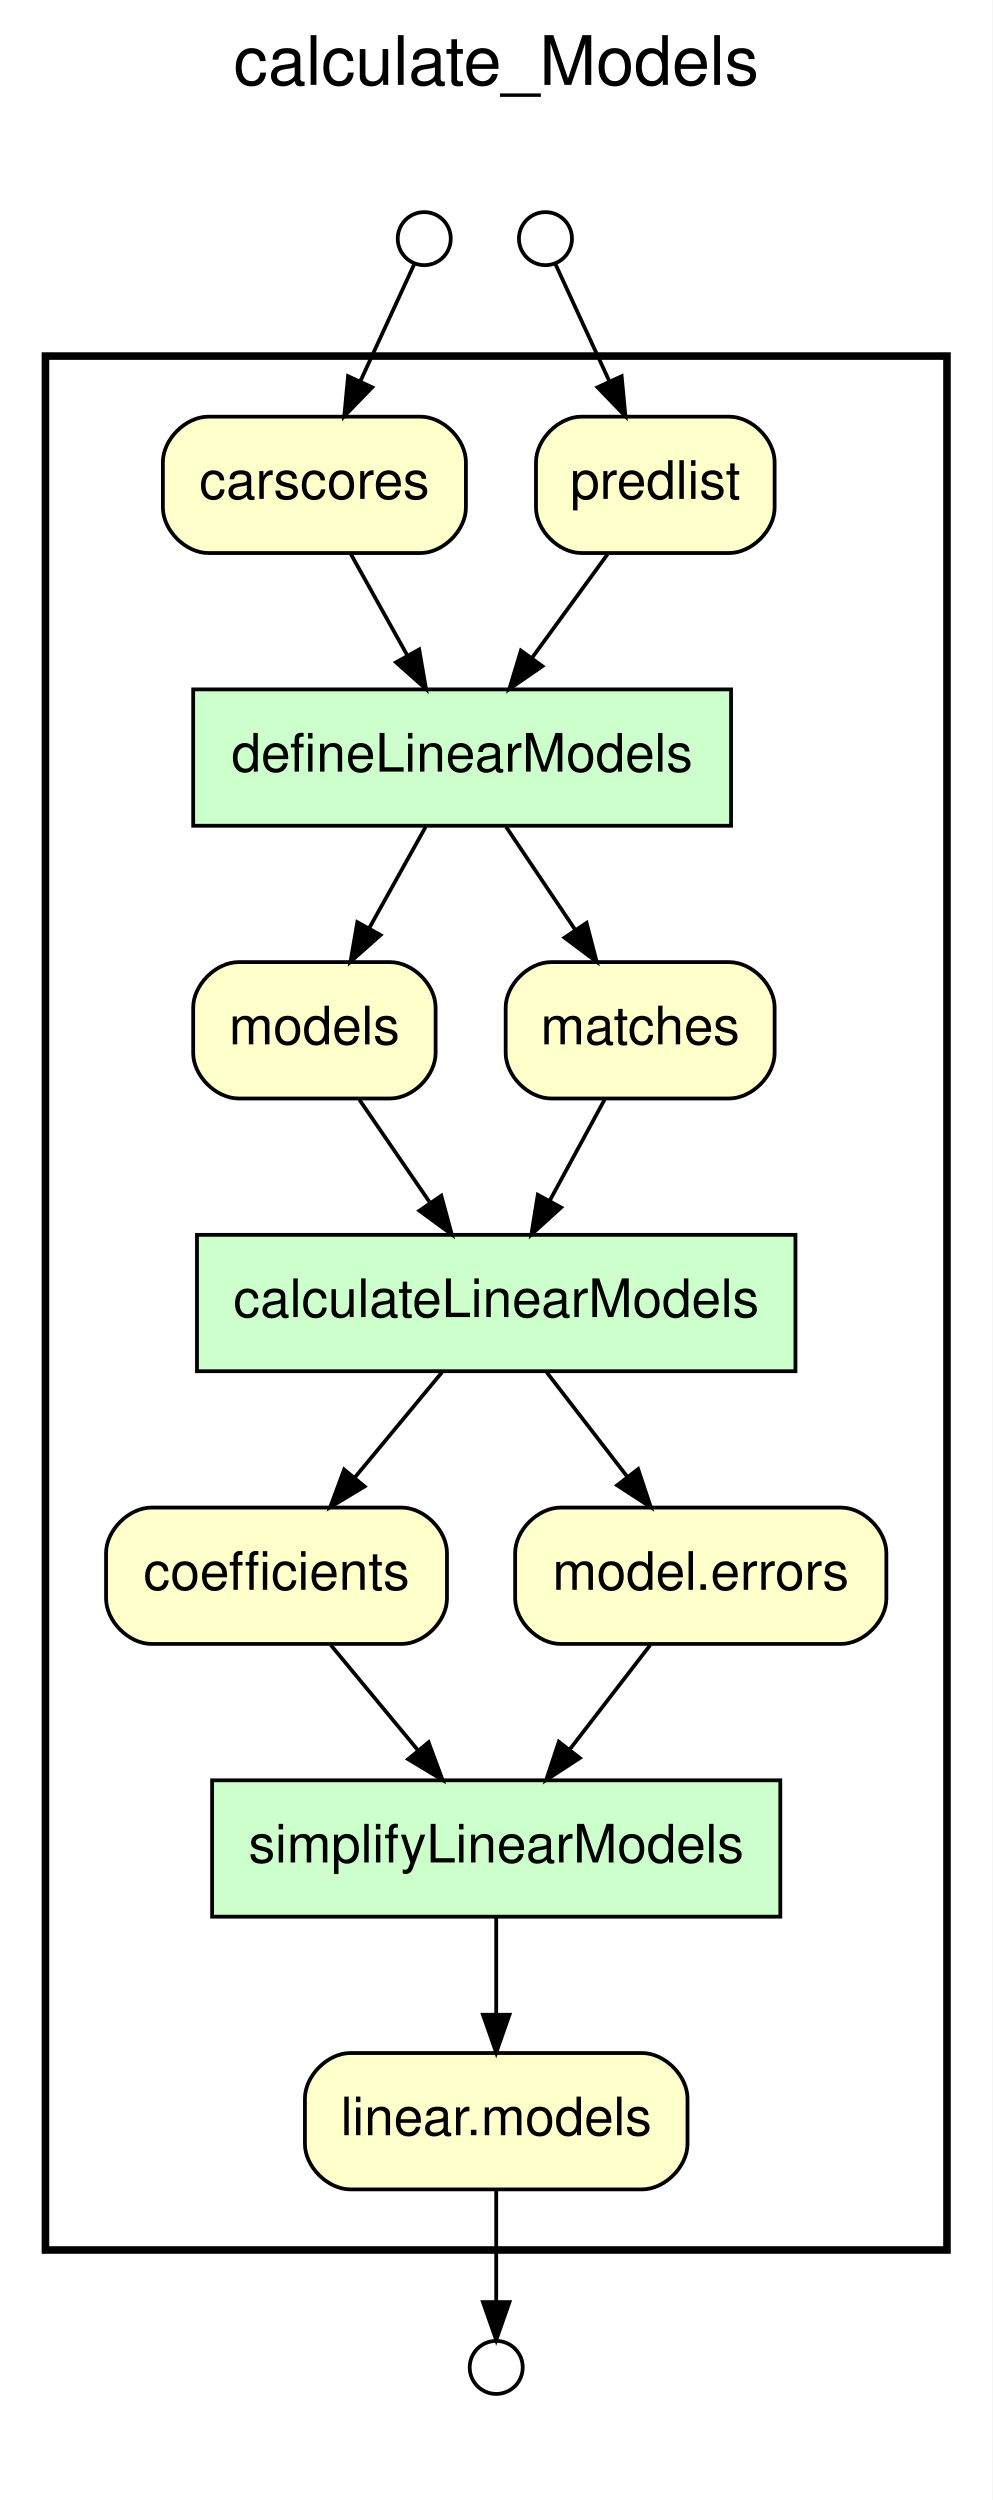
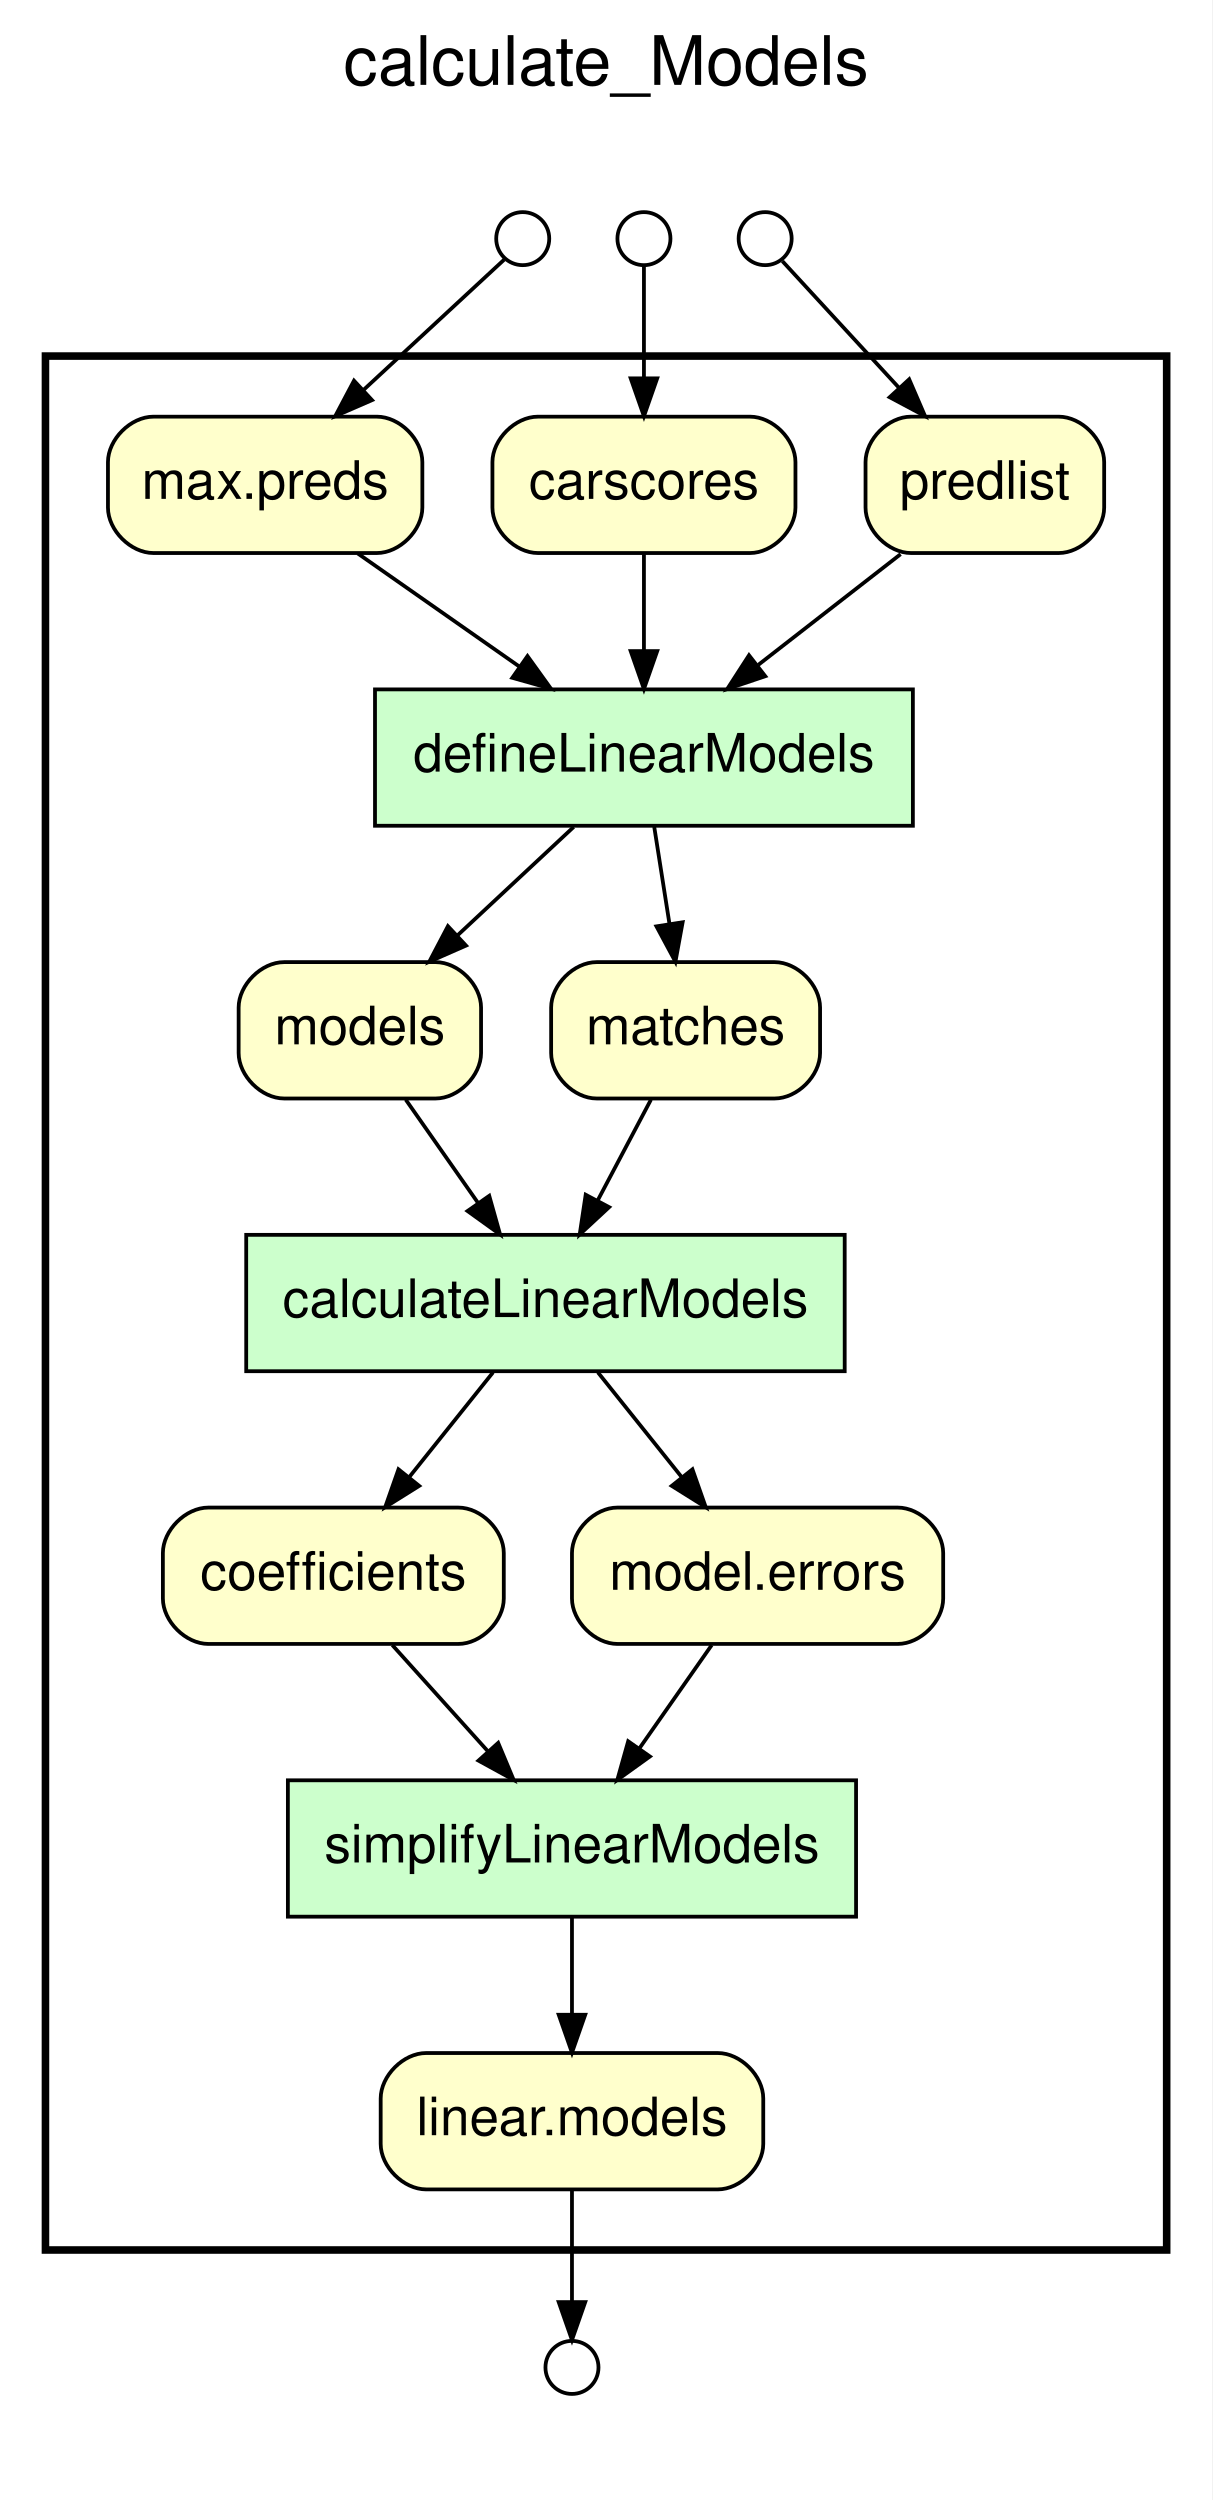
- <svg xmlns="http://www.w3.org/2000/svg" width="262pt" height="660pt" viewBox="0.00 0.00 262.00 660.00">
+ <svg xmlns="http://www.w3.org/2000/svg" width="320pt" height="660pt" viewBox="0.00 0.00 320.00 660.00">
  <g id="graph0" class="graph" transform="scale(1 1) rotate(0) translate(4 656)">
-     <polygon fill="white" stroke="none" points="-4,4 -4,-656 258,-656 258,4 -4,4" />
-     <text text-anchor="middle" x="127" y="-633.6" font-family="Helvetica,sans-Serif" font-size="18.00">calculate_Models</text>
+     <polygon fill="white" stroke="none" points="-4,4 -4,-656 316,-656 316,4 -4,4" />
+     <text text-anchor="middle" x="156" y="-633.6" font-family="Helvetica,sans-Serif" font-size="18.00">calculate_Models</text>
    <g id="clust1" class="cluster">
-       <polygon fill="none" stroke="black" stroke-width="2" points="8,-62 8,-562 246,-562 246,-62 8,-62" />
+       <polygon fill="none" stroke="black" stroke-width="2" points="8,-62 8,-562 304,-562 304,-62 8,-62" />
    </g>
    <g id="clust2" class="cluster">
-       <polygon fill="none" stroke="black" stroke-width="0" points="16,-70 16,-554 238,-554 238,-70 16,-70" />
+       <polygon fill="none" stroke="black" stroke-width="0" points="16,-70 16,-554 296,-554 296,-70 16,-70" />
+     </g>
+     <g id="clust3" class="cluster">
+       <polygon fill="none" stroke="black" stroke-width="0" points="111,-570 111,-616 221,-616 221,-570 111,-570" />
+     </g>
+     <g id="clust4" class="cluster">
+       <polygon fill="none" stroke="black" stroke-width="0" points="119,-578 119,-608 213,-608 213,-578 119,-578" />
    </g>
    <g id="clust5" class="cluster">
-       <polygon fill="none" stroke="black" stroke-width="0" points="104,-8 104,-54 150,-54 150,-8 104,-8" />
+       <polygon fill="none" stroke="black" stroke-width="0" points="124,-8 124,-54 170,-54 170,-8 124,-8" />
    </g>
    <g id="clust6" class="cluster">
-       <polygon fill="none" stroke="black" stroke-width="0" points="112,-16 112,-46 142,-46 142,-16 112,-16" />
-     </g>
-     <g id="clust3" class="cluster">
-       <polygon fill="none" stroke="black" stroke-width="0" points="85,-570 85,-616 163,-616 163,-570 85,-570" />
-     </g>
-     <g id="clust4" class="cluster">
-       <polygon fill="none" stroke="black" stroke-width="0" points="93,-578 93,-608 155,-608 155,-578 93,-578" />
+       <polygon fill="none" stroke="black" stroke-width="0" points="132,-16 132,-46 162,-46 162,-16 132,-16" />
    </g>
    <g id="node1" class="node">
-       <polygon fill="#ccffcc" stroke="black" points="189,-474 47,-474 47,-438 189,-438 189,-474" />
-       <text text-anchor="middle" x="118" y="-452.3" font-family="Helvetica,sans-Serif" font-size="14.00">defineLinearModels</text>
+       <polygon fill="#ccffcc" stroke="black" points="237,-474 95,-474 95,-438 237,-438 237,-474" />
+       <text text-anchor="middle" x="166" y="-452.3" font-family="Helvetica,sans-Serif" font-size="14.00">defineLinearModels</text>
+     </g>
+     <g id="node8" class="node">
+       <path fill="#ffffcc" stroke="black" d="M111,-402C111,-402 71,-402 71,-402 65,-402 59,-396 59,-390 59,-390 59,-378 59,-378 59,-372 65,-366 71,-366 71,-366 111,-366 111,-366 117,-366 123,-372 123,-378 123,-378 123,-390 123,-390 123,-396 117,-402 111,-402" />
+       <text text-anchor="middle" x="91" y="-380.3" font-family="Helvetica,sans-Serif" font-size="14.00">models</text>
+     </g>
+     <g id="edge1" class="edge">
+       <path fill="none" stroke="black" d="M147.461,-437.697C138.197,-429.05 126.838,-418.449 116.743,-409.027" />
+       <polygon fill="black" stroke="black" points="119.025,-406.369 109.326,-402.104 114.249,-411.486 119.025,-406.369" />
+     </g>
+     <g id="node9" class="node">
+       <path fill="#ffffcc" stroke="black" d="M200.5,-402C200.5,-402 153.5,-402 153.5,-402 147.5,-402 141.5,-396 141.5,-390 141.5,-390 141.5,-378 141.5,-378 141.5,-372 147.5,-366 153.5,-366 153.5,-366 200.5,-366 200.5,-366 206.5,-366 212.5,-372 212.5,-378 212.5,-378 212.5,-390 212.5,-390 212.5,-396 206.5,-402 200.5,-402" />
+       <text text-anchor="middle" x="177" y="-380.3" font-family="Helvetica,sans-Serif" font-size="14.00">matches</text>
+     </g>
+     <g id="edge2" class="edge">
+       <path fill="none" stroke="black" d="M168.719,-437.697C169.931,-429.983 171.388,-420.712 172.739,-412.112" />
+       <polygon fill="black" stroke="black" points="176.217,-412.526 174.312,-402.104 169.302,-411.44 176.217,-412.526" />
+     </g>
+     <g id="node2" class="node">
+       <polygon fill="#ccffcc" stroke="black" points="219,-330 61,-330 61,-294 219,-294 219,-330" />
+       <text text-anchor="middle" x="140" y="-308.3" font-family="Helvetica,sans-Serif" font-size="14.00">calculateLinearModels</text>
+     </g>
+     <g id="node10" class="node">
+       <path fill="#ffffcc" stroke="black" d="M117,-258C117,-258 51,-258 51,-258 45,-258 39,-252 39,-246 39,-246 39,-234 39,-234 39,-228 45,-222 51,-222 51,-222 117,-222 117,-222 123,-222 129,-228 129,-234 129,-234 129,-246 129,-246 129,-252 123,-258 117,-258" />
+       <text text-anchor="middle" x="84" y="-236.3" font-family="Helvetica,sans-Serif" font-size="14.00">coefficients</text>
+     </g>
+     <g id="edge6" class="edge">
+       <path fill="none" stroke="black" d="M126.157,-293.697C119.511,-285.389 111.422,-275.277 104.113,-266.141" />
+       <polygon fill="black" stroke="black" points="106.664,-263.727 97.683,-258.104 101.197,-268.099 106.664,-263.727" />
+     </g>
+     <g id="node11" class="node">
+       <path fill="#ffffcc" stroke="black" d="M233,-258C233,-258 159,-258 159,-258 153,-258 147,-252 147,-246 147,-246 147,-234 147,-234 147,-228 153,-222 159,-222 159,-222 233,-222 233,-222 239,-222 245,-228 245,-234 245,-234 245,-246 245,-246 245,-252 239,-258 233,-258" />
+       <text text-anchor="middle" x="196" y="-236.3" font-family="Helvetica,sans-Serif" font-size="14.00">model.errors</text>
+     </g>
+     <g id="edge7" class="edge">
+       <path fill="none" stroke="black" d="M153.843,-293.697C160.489,-285.389 168.578,-275.277 175.887,-266.141" />
+       <polygon fill="black" stroke="black" points="178.803,-268.099 182.317,-258.104 173.336,-263.727 178.803,-268.099" />
+     </g>
+     <g id="node3" class="node">
+       <polygon fill="#ccffcc" stroke="black" points="222,-186 72,-186 72,-150 222,-150 222,-186" />
+       <text text-anchor="middle" x="147" y="-164.3" font-family="Helvetica,sans-Serif" font-size="14.00">simplifyLinearModels</text>
+     </g>
+     <g id="node4" class="node">
+       <path fill="#ffffcc" stroke="black" d="M185.5,-114C185.5,-114 108.5,-114 108.5,-114 102.5,-114 96.5,-108 96.5,-102 96.5,-102 96.5,-90 96.5,-90 96.5,-84 102.5,-78 108.5,-78 108.5,-78 185.5,-78 185.5,-78 191.5,-78 197.5,-84 197.5,-90 197.5,-90 197.5,-102 197.5,-102 197.5,-108 191.5,-114 185.5,-114" />
+       <text text-anchor="middle" x="147" y="-92.3" font-family="Helvetica,sans-Serif" font-size="14.00">linear.models</text>
+     </g>
+     <g id="edge10" class="edge">
+       <path fill="none" stroke="black" d="M147,-149.697C147,-141.983 147,-132.712 147,-124.112" />
+       <polygon fill="black" stroke="black" points="150.5,-124.104 147,-114.104 143.5,-124.104 150.5,-124.104" />
+     </g>
+     <g id="node15" class="node">
+       <ellipse fill="#ffffff" stroke="black" cx="147" cy="-31" rx="7" ry="7" />
+     </g>
+     <g id="edge16" class="edge">
+       <path fill="none" stroke="black" d="M147,-77.785C147,-68.666 147,-57.52 147,-48.508" />
+       <polygon fill="black" stroke="black" points="150.5,-48.242 147,-38.242 143.5,-48.242 150.5,-48.242" />
+     </g>
+     <g id="node5" class="node">
+       <path fill="#ffffcc" stroke="black" d="M275.5,-546C275.5,-546 236.5,-546 236.5,-546 230.5,-546 224.5,-540 224.5,-534 224.5,-534 224.5,-522 224.5,-522 224.5,-516 230.5,-510 236.5,-510 236.5,-510 275.5,-510 275.5,-510 281.5,-510 287.5,-516 287.5,-522 287.5,-522 287.5,-534 287.5,-534 287.5,-540 281.5,-546 275.5,-546" />
+       <text text-anchor="middle" x="256" y="-524.3" font-family="Helvetica,sans-Serif" font-size="14.00">predlist</text>
+     </g>
+     <g id="edge3" class="edge">
+       <path fill="none" stroke="black" d="M233.753,-509.697C222.418,-500.881 208.47,-490.032 196.181,-480.474" />
+       <polygon fill="black" stroke="black" points="198.034,-477.481 187.991,-474.104 193.736,-483.007 198.034,-477.481" />
+     </g>
+     <g id="node6" class="node">
+       <path fill="#ffffcc" stroke="black" d="M194,-546C194,-546 138,-546 138,-546 132,-546 126,-540 126,-534 126,-534 126,-522 126,-522 126,-516 132,-510 138,-510 138,-510 194,-510 194,-510 200,-510 206,-516 206,-522 206,-522 206,-534 206,-534 206,-540 200,-546 194,-546" />
+       <text text-anchor="middle" x="166" y="-524.3" font-family="Helvetica,sans-Serif" font-size="14.00">carscores</text>
+     </g>
+     <g id="edge4" class="edge">
+       <path fill="none" stroke="black" d="M166,-509.697C166,-501.983 166,-492.712 166,-484.112" />
+       <polygon fill="black" stroke="black" points="169.5,-484.104 166,-474.104 162.5,-484.104 169.5,-484.104" />
    </g>
    <g id="node7" class="node">
-       <path fill="#ffffcc" stroke="black" d="M99,-402C99,-402 59,-402 59,-402 53,-402 47,-396 47,-390 47,-390 47,-378 47,-378 47,-372 53,-366 59,-366 59,-366 99,-366 99,-366 105,-366 111,-372 111,-378 111,-378 111,-390 111,-390 111,-396 105,-402 99,-402" />
-       <text text-anchor="middle" x="79" y="-380.3" font-family="Helvetica,sans-Serif" font-size="14.00">models</text>
-     </g>
-     <g id="edge1" class="edge">
-       <path fill="none" stroke="black" d="M108.36,-437.697C103.873,-429.644 98.441,-419.894 93.476,-410.982" />
-       <polygon fill="black" stroke="black" points="96.454,-409.137 88.53,-402.104 90.339,-412.544 96.454,-409.137" />
-     </g>
-     <g id="node8" class="node">
-       <path fill="#ffffcc" stroke="black" d="M188.5,-402C188.5,-402 141.5,-402 141.5,-402 135.5,-402 129.5,-396 129.5,-390 129.5,-390 129.5,-378 129.5,-378 129.5,-372 135.5,-366 141.5,-366 141.5,-366 188.5,-366 188.5,-366 194.5,-366 200.5,-372 200.5,-378 200.5,-378 200.5,-390 200.5,-390 200.5,-396 194.5,-402 188.5,-402" />
-       <text text-anchor="middle" x="165" y="-380.3" font-family="Helvetica,sans-Serif" font-size="14.00">matches</text>
-     </g>
-     <g id="edge2" class="edge">
-       <path fill="none" stroke="black" d="M129.618,-437.697C135.139,-429.474 141.847,-419.483 147.932,-410.421" />
-       <polygon fill="black" stroke="black" points="150.847,-412.358 153.516,-402.104 145.035,-408.456 150.847,-412.358" />
-     </g>
-     <g id="node2" class="node">
-       <polygon fill="#ccffcc" stroke="black" points="206,-330 48,-330 48,-294 206,-294 206,-330" />
-       <text text-anchor="middle" x="127" y="-308.3" font-family="Helvetica,sans-Serif" font-size="14.00">calculateLinearModels</text>
-     </g>
-     <g id="node9" class="node">
-       <path fill="#ffffcc" stroke="black" d="M102,-258C102,-258 36,-258 36,-258 30,-258 24,-252 24,-246 24,-246 24,-234 24,-234 24,-228 30,-222 36,-222 36,-222 102,-222 102,-222 108,-222 114,-228 114,-234 114,-234 114,-246 114,-246 114,-252 108,-258 102,-258" />
-       <text text-anchor="middle" x="69" y="-236.3" font-family="Helvetica,sans-Serif" font-size="14.00">coefficients</text>
+       <path fill="#ffffcc" stroke="black" d="M95.5,-546C95.5,-546 36.5,-546 36.5,-546 30.5,-546 24.5,-540 24.5,-534 24.5,-534 24.5,-522 24.5,-522 24.5,-516 30.5,-510 36.5,-510 36.5,-510 95.5,-510 95.5,-510 101.5,-510 107.5,-516 107.5,-522 107.5,-522 107.5,-534 107.5,-534 107.5,-540 101.5,-546 95.5,-546" />
+       <text text-anchor="middle" x="66" y="-524.3" font-family="Helvetica,sans-Serif" font-size="14.00">max.preds</text>
    </g>
    <g id="edge5" class="edge">
-       <path fill="none" stroke="black" d="M112.663,-293.697C105.709,-285.305 97.23,-275.07 89.599,-265.861" />
-       <polygon fill="black" stroke="black" points="92.248,-263.571 83.172,-258.104 86.857,-268.038 92.248,-263.571" />
+       <path fill="none" stroke="black" d="M90.463,-509.876C103.296,-500.893 119.196,-489.763 133.094,-480.034" />
+       <polygon fill="black" stroke="black" points="135.258,-482.792 141.443,-474.19 131.244,-477.057 135.258,-482.792" />
    </g>
-     <g id="node10" class="node">
-       <path fill="#ffffcc" stroke="black" d="M218,-258C218,-258 144,-258 144,-258 138,-258 132,-252 132,-246 132,-246 132,-234 132,-234 132,-228 138,-222 144,-222 144,-222 218,-222 218,-222 224,-222 230,-228 230,-234 230,-234 230,-246 230,-246 230,-252 224,-258 218,-258" />
-       <text text-anchor="middle" x="181" y="-236.3" font-family="Helvetica,sans-Serif" font-size="14.00">model.errors</text>
-     </g>
-     <g id="edge6" class="edge">
-       <path fill="none" stroke="black" d="M140.348,-293.697C146.757,-285.389 154.558,-275.277 161.606,-266.141" />
-       <polygon fill="black" stroke="black" points="164.468,-268.16 167.805,-258.104 158.926,-263.884 164.468,-268.16" />
-     </g>
-     <g id="node3" class="node">
-       <polygon fill="#ccffcc" stroke="black" points="202,-186 52,-186 52,-150 202,-150 202,-186" />
-       <text text-anchor="middle" x="127" y="-164.3" font-family="Helvetica,sans-Serif" font-size="14.00">simplifyLinearModels</text>
-     </g>
-     <g id="node4" class="node">
-       <path fill="#ffffcc" stroke="black" d="M165.5,-114C165.5,-114 88.5,-114 88.5,-114 82.5,-114 76.5,-108 76.5,-102 76.5,-102 76.5,-90 76.5,-90 76.5,-84 82.5,-78 88.5,-78 88.5,-78 165.5,-78 165.5,-78 171.5,-78 177.5,-84 177.5,-90 177.5,-90 177.5,-102 177.5,-102 177.5,-108 171.5,-114 165.5,-114" />
-       <text text-anchor="middle" x="127" y="-92.3" font-family="Helvetica,sans-Serif" font-size="14.00">linear.models</text>
+     <g id="edge8" class="edge">
+       <path fill="none" stroke="black" d="M103.112,-365.697C108.868,-357.474 115.862,-347.483 122.206,-338.421" />
+       <polygon fill="black" stroke="black" points="125.16,-340.304 128.027,-330.104 119.425,-336.29 125.16,-340.304" />
    </g>
    <g id="edge9" class="edge">
-       <path fill="none" stroke="black" d="M127,-149.697C127,-141.983 127,-132.712 127,-124.112" />
-       <polygon fill="black" stroke="black" points="130.5,-124.104 127,-114.104 123.5,-124.104 130.5,-124.104" />
+       <path fill="none" stroke="black" d="M167.854,-365.697C163.597,-357.644 158.444,-347.894 153.734,-338.982" />
+       <polygon fill="black" stroke="black" points="156.808,-337.31 149.041,-330.104 150.62,-340.581 156.808,-337.31" />
+     </g>
+     <g id="edge11" class="edge">
+       <path fill="none" stroke="black" d="M99.573,-221.697C107.202,-213.22 116.523,-202.864 124.876,-193.583" />
+       <polygon fill="black" stroke="black" points="127.518,-195.879 131.606,-186.104 122.315,-191.196 127.518,-195.879" />
+     </g>
+     <g id="edge12" class="edge">
+       <path fill="none" stroke="black" d="M183.888,-221.697C178.132,-213.474 171.138,-203.483 164.794,-194.421" />
+       <polygon fill="black" stroke="black" points="167.575,-192.29 158.973,-186.104 161.84,-196.304 167.575,-192.29" />
+     </g>
+     <g id="node12" class="node">
+       <ellipse fill="#ffffff" stroke="black" cx="198" cy="-593" rx="7" ry="7" />
+     </g>
+     <g id="edge13" class="edge">
+       <path fill="none" stroke="black" d="M202.551,-587.056C209.186,-579.85 221.966,-565.968 233.366,-553.585" />
+       <polygon fill="black" stroke="black" points="236.02,-555.87 240.218,-546.142 230.87,-551.129 236.02,-555.87" />
    </g>
    <g id="node13" class="node">
-       <ellipse fill="#ffffff" stroke="black" cx="127" cy="-31" rx="7" ry="7" />
+       <ellipse fill="#ffffff" stroke="black" cx="166" cy="-593" rx="7" ry="7" />
    </g>
    <g id="edge14" class="edge">
-       <path fill="none" stroke="black" d="M127,-77.785C127,-68.666 127,-57.52 127,-48.508" />
-       <polygon fill="black" stroke="black" points="130.5,-48.242 127,-38.242 123.5,-48.242 130.5,-48.242" />
+       <path fill="none" stroke="black" d="M166,-585.729C166,-578.795 166,-567.154 166,-556.215" />
+       <polygon fill="black" stroke="black" points="169.5,-556.119 166,-546.119 162.5,-556.119 169.5,-556.119" />
    </g>
-     <g id="node5" class="node">
-       <path fill="#ffffcc" stroke="black" d="M188.5,-546C188.5,-546 149.5,-546 149.5,-546 143.5,-546 137.5,-540 137.5,-534 137.5,-534 137.5,-522 137.5,-522 137.5,-516 143.5,-510 149.5,-510 149.5,-510 188.5,-510 188.5,-510 194.5,-510 200.5,-516 200.5,-522 200.5,-522 200.5,-534 200.5,-534 200.5,-540 194.5,-546 188.5,-546" />
-       <text text-anchor="middle" x="169" y="-524.3" font-family="Helvetica,sans-Serif" font-size="14.00">predlist</text>
+     <g id="node14" class="node">
+       <ellipse fill="#ffffff" stroke="black" cx="134" cy="-593" rx="7" ry="7" />
    </g>
-     <g id="edge3" class="edge">
-       <path fill="none" stroke="black" d="M156.393,-509.697C150.403,-501.474 143.124,-491.483 136.521,-482.421" />
-       <polygon fill="black" stroke="black" points="139.179,-480.126 130.462,-474.104 133.522,-484.248 139.179,-480.126" />
-     </g>
-     <g id="node6" class="node">
-       <path fill="#ffffcc" stroke="black" d="M107,-546C107,-546 51,-546 51,-546 45,-546 39,-540 39,-534 39,-534 39,-522 39,-522 39,-516 45,-510 51,-510 51,-510 107,-510 107,-510 113,-510 119,-516 119,-522 119,-522 119,-534 119,-534 119,-540 113,-546 107,-546" />
-       <text text-anchor="middle" x="79" y="-524.3" font-family="Helvetica,sans-Serif" font-size="14.00">carscores</text>
-     </g>
-     <g id="edge4" class="edge">
-       <path fill="none" stroke="black" d="M88.641,-509.697C93.127,-501.644 98.559,-491.894 103.524,-482.982" />
-       <polygon fill="black" stroke="black" points="106.661,-484.544 108.47,-474.104 100.546,-481.137 106.661,-484.544" />
-     </g>
-     <g id="edge7" class="edge">
-       <path fill="none" stroke="black" d="M90.865,-365.697C96.504,-357.474 103.354,-347.483 109.569,-338.421" />
-       <polygon fill="black" stroke="black" points="112.503,-340.331 115.271,-330.104 106.729,-336.372 112.503,-340.331" />
-     </g>
-     <g id="edge8" class="edge">
-       <path fill="none" stroke="black" d="M155.607,-365.697C151.235,-357.644 145.943,-347.894 141.105,-338.982" />
-       <polygon fill="black" stroke="black" points="144.132,-337.223 136.285,-330.104 137.98,-340.563 144.132,-337.223" />
-     </g>
-     <g id="edge10" class="edge">
-       <path fill="none" stroke="black" d="M83.337,-221.697C90.29,-213.305 98.77,-203.07 106.401,-193.861" />
-       <polygon fill="black" stroke="black" points="109.143,-196.038 112.828,-186.104 103.753,-191.571 109.143,-196.038" />
-     </g>
-     <g id="edge11" class="edge">
-       <path fill="none" stroke="black" d="M167.652,-221.697C161.243,-213.389 153.442,-203.277 146.394,-194.141" />
-       <polygon fill="black" stroke="black" points="149.074,-191.884 140.195,-186.104 143.532,-196.16 149.074,-191.884" />
-     </g>
-     <g id="node11" class="node">
-       <ellipse fill="#ffffff" stroke="black" cx="140" cy="-593" rx="7" ry="7" />
-     </g>
-     <g id="edge12" class="edge">
-       <path fill="none" stroke="black" d="M142.676,-586.186C145.919,-579.142 151.602,-566.795 156.86,-555.373" />
-       <polygon fill="black" stroke="black" points="160.112,-556.679 161.114,-546.132 153.753,-553.752 160.112,-556.679" />
-     </g>
-     <g id="node12" class="node">
-       <ellipse fill="#ffffff" stroke="black" cx="108" cy="-593" rx="7" ry="7" />
-     </g>
-     <g id="edge13" class="edge">
-       <path fill="none" stroke="black" d="M105.324,-586.186C102.081,-579.142 96.398,-566.795 91.14,-555.373" />
-       <polygon fill="black" stroke="black" points="94.247,-553.752 86.886,-546.132 87.888,-556.679 94.247,-553.752" />
+     <g id="edge15" class="edge">
+       <path fill="none" stroke="black" d="M129.11,-587.469C121.35,-580.28 105.683,-565.765 91.9,-552.996" />
+       <polygon fill="black" stroke="black" points="94.214,-550.368 84.5,-546.14 89.457,-555.503 94.214,-550.368" />
    </g>
  </g>
</svg>
